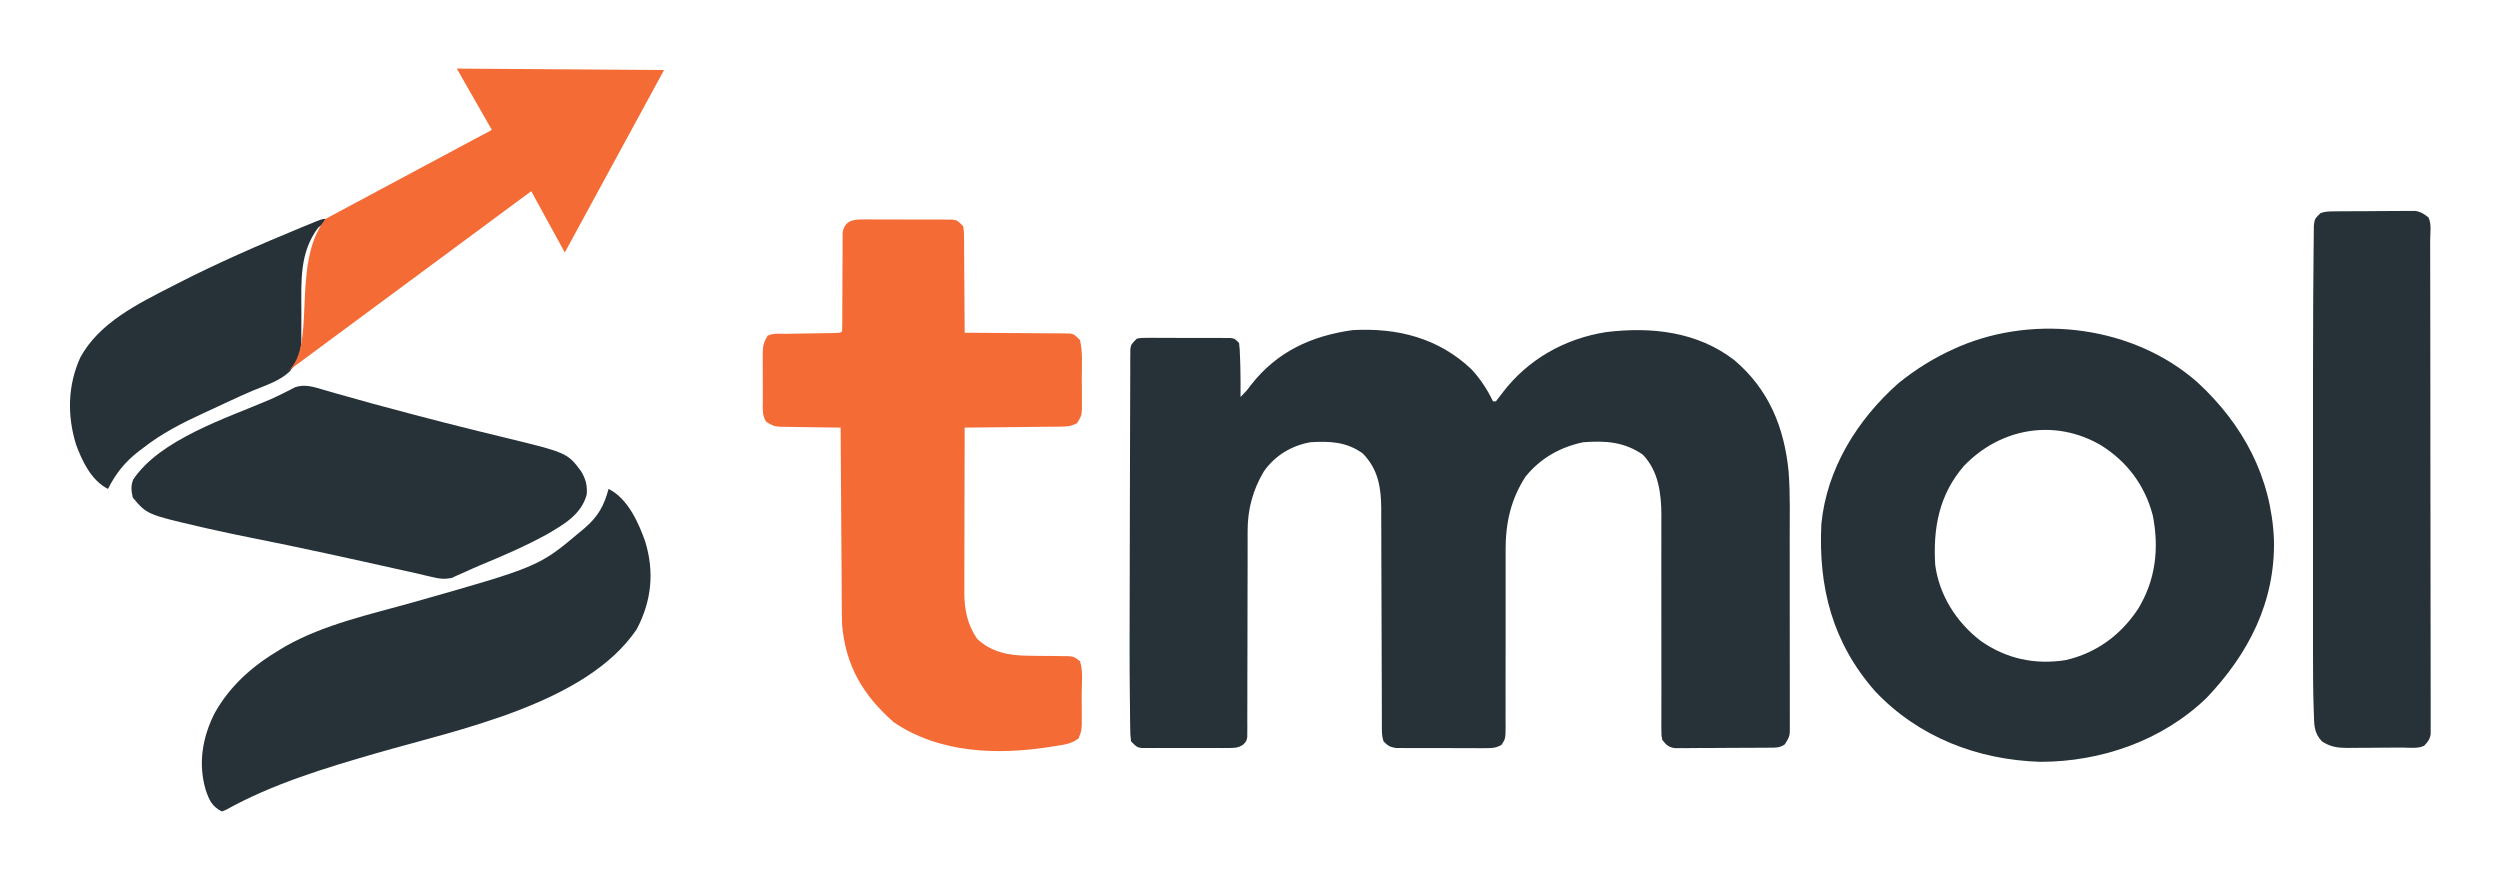
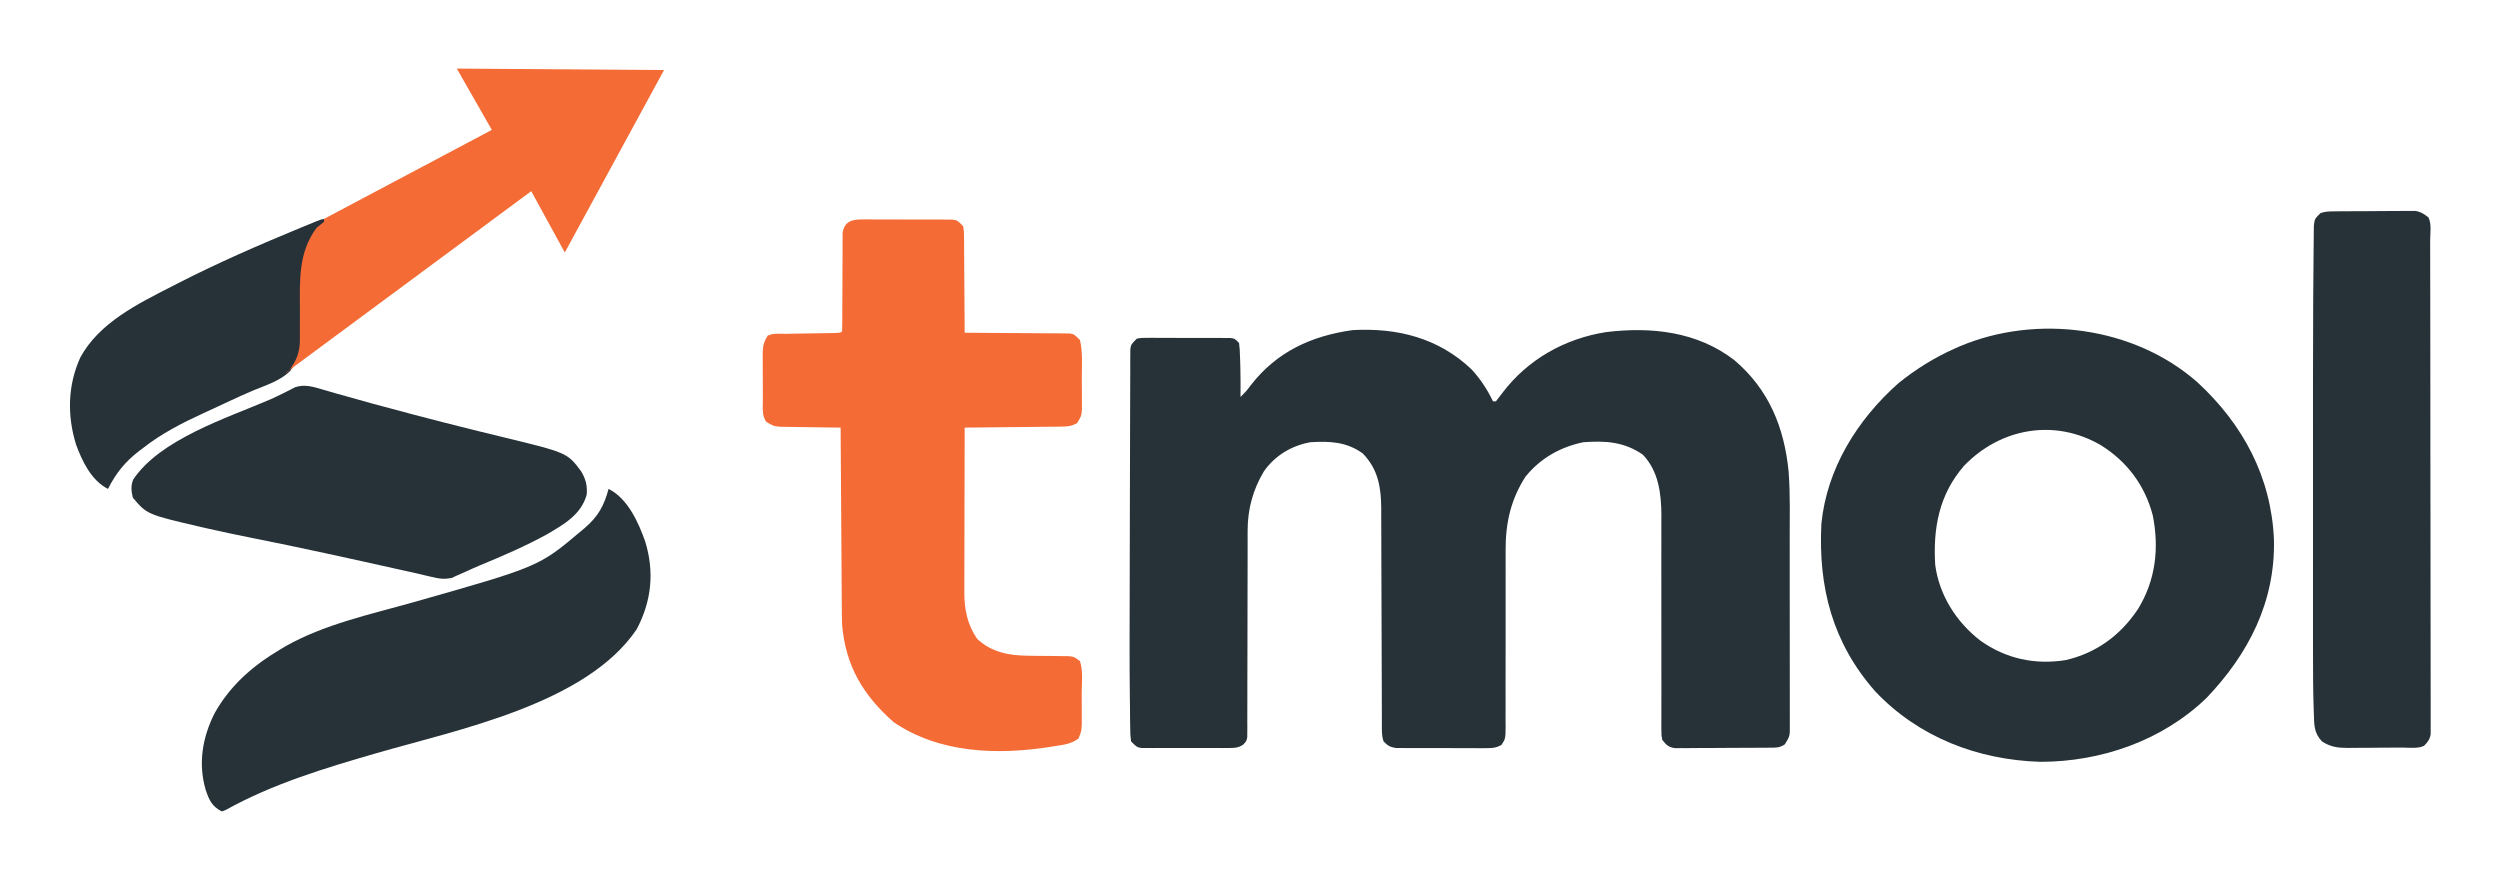
<svg xmlns="http://www.w3.org/2000/svg" viewBox="0 58 1713 604" width="1713" height="604" role="img" aria-labelledby="title desc">
  <g id="mark">
    <path d="M0 0 C0 0.66 0 1.32 0 2 C-1.66 3.34 -3.33 4.67 -5 6 C-17.84 23.12 -16.55 42.56 -16.5 63 C-16.49 68.29 -16.5 73.58 -16.53 78.88 C-16.53 79.47 -16.53 79.47 -16.5 82.51 C-16.55 91.66 -18.73 97 -24.31 104.38 C-31.33 111.06 -40.9 114.02 -49.73 117.63 C-55.35 119.98 -60.86 122.56 -66.38 125.12 C-66.93 125.38 -66.93 125.38 -69.71 126.67 C-71.84 127.66 -73.97 128.66 -76.09 129.65 C-78.65 130.84 -81.22 132.01 -83.79 133.19 C-98.29 139.86 -112.42 147.11 -125 157 C-125.43 157.32 -125.43 157.32 -127.61 158.96 C-137.27 166.37 -143.5 174.14 -149 185 C-160.36 179.32 -166.72 166.02 -170.9 154.56 C-177.04 134.7 -176.62 114.05 -168 95 C-155.27 71.34 -128.6 58.15 -105.62 46.44 C-104.26 45.73 -102.9 45.03 -101.49 44.31 C-73.95 30.18 -45.48 17.81 -16.88 6 C-15.41 5.39 -13.95 4.79 -12.44 4.17 C-2.26 0 -2.26 0 0 0 Z " fill="#263238" transform="translate(223,208)" class="ink" />
    <path d="M0 0 C0.72 0.21 0.72 0.21 4.36 1.26 C5.93 1.72 7.51 2.18 9.13 2.65 C25.83 7.43 42.58 11.98 59.38 16.4 C60.58 16.71 61.78 17.03 63.01 17.36 C76.38 20.87 89.77 24.32 103.2 27.62 C104.37 27.91 105.54 28.2 106.74 28.5 C112.27 29.86 117.8 31.22 123.34 32.55 C167.45 43.27 167.45 43.27 176.99 56.12 C180.1 61.42 181.22 65.87 180.69 72.02 C176.85 85.68 165.26 92.17 153.69 99.02 C138.63 107.3 122.87 114.07 107 120.63 C103.93 121.92 100.9 123.3 97.88 124.7 C97 125.08 97 125.08 92.57 127.02 C91.08 127.7 89.59 128.38 88.06 129.09 C82.52 130.05 79.78 129.6 74.4 128.31 C72.8 127.94 71.19 127.56 69.54 127.18 C67.94 126.8 66.34 126.42 64.69 126.02 C61.94 125.41 59.19 124.79 56.44 124.18 C55.07 123.88 53.7 123.57 52.29 123.26 C18.67 115.77 -14.94 108.29 -48.73 101.6 C-59.24 99.51 -69.71 97.3 -80.16 94.91 C-80.69 94.78 -80.69 94.78 -83.38 94.17 C-120.52 85.54 -120.52 85.54 -130.31 74.02 C-131.36 69.36 -131.77 66.29 -130.12 61.77 C-111.81 34 -65.45 19.32 -36.18 6.74 C-33.34 5.48 -30.53 4.13 -27.75 2.74 C-26.24 1.99 -24.73 1.24 -23.18 0.46 C-21.86 -0.22 -20.54 -0.9 -19.18 -1.61 C-12.6 -3.94 -6.52 -1.91 0 0 Z " fill="#263238" transform="translate(221.3086,324.9766)" class="ink" />
    <path d="M0 0 C13.09 6.54 20.43 22.81 25.11 36.09 C31.51 56.99 29.42 77 19.25 96.19 C-15.34 147.41 -103.15 164.88 -159.2 181.12 C-194.44 191.35 -230.22 202.07 -262.43 220.05 C-263.28 220.36 -264.12 220.68 -265 221 C-271.74 217.63 -273.73 213.17 -276.11 206.07 C-281.35 188.01 -278.28 170.13 -269.88 153.56 C-259.1 134.45 -243.72 121.1 -225 110 C-223.82 109.29 -222.64 108.58 -221.43 107.86 C-194.61 92.65 -162.93 85.92 -133.5 77.59 C-47.71 53.24 -47.71 53.24 -19 29 C-18.11 28.26 -17.22 27.52 -16.31 26.76 C-7.15 18.84 -3.13 11.64 0 0 Z " fill="#263238" transform="translate(417,393)" class="ink" />
-     <path id="force-vector" class="accent" fill="#F46B35" d="M 195 314 C 219 299 198 240 223 208 L 337 147 L 313 105 L 455 106 L 387 231 L 364 189 Z" />
+     <path id="force-vector" class="accent" fill="#F46B35" d="M 222 208 C 222 208.66 222 209.32 222 210 C 220.34 211.34 218.67 212.67 217 214 C 204.16 231.12 205.45 250.56 205.5 271 C 205.51 276.29 205.5 281.58 205.47 286.88 C 205.47 287.47 205.47 287.47 205.5 290.51 C 205.45 299.66 203.27 305 197.69 312.38 L 195 314 L 364 189 L 387 231 L 455 106 L 313 105 L 337 147 Z" />
  </g>
  <g id="wordmark">
    <path d="M0 0 C1.45 -0.01 2.9 -0.03 4.39 -0.04 C5.95 -0.02 7.51 -0.01 9.11 0 C10.71 -0 12.32 -0 13.97 -0.01 C17.36 -0 20.75 0.01 24.14 0.03 C29.34 0.07 34.54 0.05 39.74 0.04 C43.03 0.04 46.32 0.05 49.61 0.06 C50.39 0.06 50.39 0.06 54.34 0.05 C55.78 0.07 57.23 0.08 58.72 0.1 C59.36 0.1 59.36 0.1 62.58 0.12 C65.79 0.63 65.79 0.63 69.79 4.63 C70.31 7.88 70.31 7.88 70.34 11.79 C70.36 13.25 70.38 14.71 70.4 16.21 C70.4 17 70.4 17 70.4 20.99 C70.42 22.61 70.44 24.22 70.45 25.88 C70.5 31.05 70.52 36.21 70.54 41.38 C70.57 44.88 70.6 48.38 70.63 51.88 C70.71 60.46 70.76 69.05 70.79 77.63 C71.26 77.63 71.26 77.63 73.62 77.64 C83.28 77.68 92.95 77.75 102.62 77.84 C106.23 77.87 109.84 77.89 113.45 77.9 C118.63 77.92 123.81 77.97 129 78.02 C129.81 78.02 129.81 78.02 133.91 78.03 C135.41 78.05 136.91 78.06 138.46 78.09 C139.12 78.09 139.12 78.09 142.47 78.11 C145.79 78.63 145.79 78.63 149.79 82.63 C151.82 91.16 151.02 100.38 151.03 109.11 C151.04 112.25 151.08 115.39 151.11 118.54 C151.11 120.54 151.12 122.54 151.12 124.55 C151.13 126.36 151.14 128.17 151.15 130.04 C150.79 134.63 150.79 134.63 147.79 139.63 C143.49 141.78 141.37 141.9 136.64 141.95 C135.18 141.97 133.72 141.99 132.21 142.01 C130.64 142.02 129.06 142.03 127.44 142.05 C126.63 142.05 126.63 142.05 122.54 142.1 C117.38 142.16 112.21 142.21 107.04 142.26 C103.55 142.29 100.05 142.33 96.55 142.37 C87.96 142.47 79.38 142.55 70.79 142.63 C70.75 158.37 70.71 174.1 70.69 189.83 C70.68 197.14 70.67 204.45 70.64 211.75 C70.62 218.81 70.61 225.86 70.6 232.92 C70.6 235.6 70.59 238.29 70.58 240.98 C70.57 244.75 70.57 248.52 70.57 252.3 C70.56 252.85 70.56 252.85 70.55 255.64 C70.58 267.45 72.62 277.47 79.29 287.32 C89.16 296.65 101.34 298.84 114.6 298.94 C115.5 298.95 115.5 298.95 120.05 299.02 C123.82 299.05 127.59 299.08 131.36 299.11 C133.15 299.14 134.94 299.16 136.79 299.19 C138.42 299.2 140.05 299.22 141.74 299.23 C145.79 299.63 145.79 299.63 149.79 302.63 C152.08 309.5 150.98 317.58 150.98 324.81 C150.98 327.99 151 331.16 151.02 334.34 C151.02 336.36 151.02 338.38 151.03 340.4 C151.03 342.24 151.03 344.08 151.04 345.98 C150.79 350.63 150.79 350.63 148.79 355.63 C143.84 359.34 139.25 359.85 133.29 360.76 C132.27 360.92 131.24 361.09 130.19 361.27 C93.52 367.12 53.7 365.93 22.11 344.44 C1.12 325.89 -10.8 305.89 -13.21 277.63 C-13.36 273.12 -13.39 268.61 -13.41 264.1 C-13.42 262.79 -13.43 261.47 -13.44 260.11 C-13.47 255.78 -13.5 251.45 -13.52 247.12 C-13.54 244.11 -13.56 241.1 -13.58 238.09 C-13.64 230.18 -13.69 222.27 -13.74 214.36 C-13.79 206.29 -13.84 198.21 -13.9 190.13 C-14.01 174.3 -14.11 158.46 -14.21 142.63 C-15.57 142.62 -16.94 142.6 -18.35 142.59 C-23.43 142.53 -28.51 142.45 -33.58 142.37 C-35.78 142.34 -37.98 142.31 -40.17 142.28 C-43.34 142.25 -46.49 142.2 -49.65 142.14 C-51.56 142.12 -53.46 142.09 -55.42 142.06 C-60.21 141.63 -60.21 141.63 -65.21 138.63 C-68.18 134.17 -67.51 129.55 -67.51 124.36 C-67.51 123.24 -67.51 122.13 -67.52 120.98 C-67.52 118.61 -67.53 116.25 -67.52 113.89 C-67.52 110.28 -67.54 106.67 -67.57 103.05 C-67.57 100.76 -67.57 98.46 -67.57 96.17 C-67.58 95.09 -67.59 94.01 -67.6 92.9 C-67.56 87.18 -67.23 84.67 -64.21 79.63 C-60.42 77.74 -55.73 78.4 -51.55 78.35 C-50.48 78.33 -49.42 78.31 -48.33 78.29 C-43.78 78.22 -39.23 78.15 -34.68 78.08 C-31.36 78.03 -28.05 77.97 -24.73 77.91 C-23.69 77.9 -22.66 77.89 -21.59 77.87 C-14.32 77.74 -14.32 77.74 -13.21 76.63 C-13.11 74.45 -13.08 72.26 -13.08 70.08 C-13.08 68.67 -13.07 67.27 -13.07 65.82 C-13.07 64.29 -13.07 62.76 -13.06 61.18 C-13.05 57.97 -13.03 54.76 -13.01 51.55 C-12.98 46.46 -12.96 41.38 -12.95 36.29 C-12.95 31.4 -12.92 26.51 -12.88 21.62 C-12.88 20.09 -12.89 18.57 -12.9 17 C-12.88 15.58 -12.87 14.16 -12.85 12.7 C-12.85 11.45 -12.84 10.21 -12.84 8.92 C-11.43 1.57 -6.91 0.01 0 0 Z " fill="#F46B35" transform="translate(590.2053,208.3689)" class="accent" />
    <path d="M0 0 C6.1 6.56 10.9 13.91 14.77 21.97 C15.43 21.97 16.09 21.97 16.77 21.97 C18.32 20.06 19.81 18.09 21.27 16.1 C38.58 -6.73 63.87 -20.99 92.16 -25.46 C123.14 -29.27 154.73 -25.87 180.12 -6.27 C203.74 13.73 214.39 39.83 217.34 70.25 C218.49 85.79 218.07 101.46 218.07 117.03 C218.07 120.91 218.07 124.8 218.08 128.68 C218.09 136.78 218.09 144.88 218.08 152.97 C218.08 162.33 218.09 171.69 218.11 181.04 C218.13 190.08 218.13 199.11 218.13 208.15 C218.13 211.98 218.13 215.81 218.14 219.65 C218.16 224.98 218.15 230.32 218.14 235.66 C218.15 237.24 218.15 238.83 218.16 240.47 C218.15 241.92 218.15 243.37 218.14 244.86 C218.14 245.49 218.14 245.49 218.14 248.68 C217.77 251.97 217.77 251.97 214.77 256.97 C211.02 259.47 209.01 259.24 204.53 259.28 C203.78 259.29 203.78 259.29 199.97 259.33 C199.15 259.33 199.15 259.33 195.02 259.34 C193.35 259.35 191.68 259.36 189.96 259.37 C186.42 259.39 182.88 259.39 179.34 259.4 C173.92 259.41 168.5 259.46 163.07 259.51 C159.64 259.52 156.21 259.53 152.77 259.53 C151.15 259.55 149.52 259.57 147.84 259.59 C147.09 259.59 147.09 259.59 143.26 259.57 C141.93 259.58 140.6 259.58 139.23 259.59 C134.8 258.8 133.56 257.45 130.77 253.97 C130.14 250.8 130.14 250.8 130.15 247.16 C130.14 245.78 130.12 244.4 130.11 242.97 C130.13 241.46 130.14 239.95 130.15 238.39 C130.15 236.79 130.14 235.19 130.14 233.55 C130.12 228.25 130.14 222.96 130.16 217.66 C130.16 213.98 130.15 210.3 130.14 206.62 C130.12 196.91 130.12 187.2 130.13 177.49 C130.15 161.99 130.14 146.48 130.11 130.97 C130.1 125.56 130.11 120.15 130.13 114.74 C130.13 111.4 130.12 108.06 130.12 104.72 C130.13 103.23 130.14 101.73 130.15 100.19 C130.09 85.19 128.23 69.72 117.39 58.47 C104.6 49.65 91.97 48.9 76.77 49.97 C60.87 53.23 47.26 60.97 37.02 73.6 C26.66 89.72 23.27 105.94 23.41 124.93 C23.41 125.63 23.41 125.63 23.41 129.17 C23.4 132.17 23.41 135.18 23.42 138.18 C23.43 142.93 23.42 147.69 23.41 152.44 C23.38 165.94 23.39 179.45 23.41 192.95 C23.42 201.24 23.4 209.52 23.38 217.81 C23.37 220.96 23.37 224.11 23.39 227.26 C23.41 231.66 23.4 236.05 23.38 240.44 C23.39 241.74 23.4 243.05 23.42 244.39 C23.34 253.07 23.34 253.07 20.68 257.28 C17.06 259.38 14.76 259.6 10.58 259.6 C9.13 259.62 7.69 259.63 6.2 259.64 C5.42 259.64 5.42 259.64 1.48 259.6 C0.68 259.6 0.68 259.6 -3.37 259.61 C-6.75 259.61 -10.14 259.59 -13.53 259.57 C-18.71 259.54 -23.9 259.55 -29.09 259.57 C-32.38 259.56 -35.67 259.55 -38.95 259.54 C-39.73 259.54 -39.73 259.54 -43.67 259.55 C-45.11 259.54 -46.56 259.52 -48.04 259.51 C-49.32 259.5 -50.59 259.49 -51.9 259.49 C-55.82 258.88 -57.48 257.78 -60.23 254.97 C-61.38 251.54 -61.36 248.9 -61.37 245.28 C-61.38 243.87 -61.38 242.46 -61.39 241.01 C-61.39 239.46 -61.39 237.91 -61.39 236.31 C-61.4 234.68 -61.4 233.05 -61.41 231.37 C-61.42 227.82 -61.43 224.27 -61.43 220.72 C-61.45 215.1 -61.46 209.48 -61.49 203.86 C-61.55 187.88 -61.6 171.9 -61.64 155.92 C-61.66 146.15 -61.69 136.38 -61.74 126.61 C-61.75 122.89 -61.76 119.17 -61.76 115.45 C-61.77 110.23 -61.79 105.02 -61.82 99.8 C-61.81 98.27 -61.81 96.74 -61.81 95.16 C-61.92 80.66 -64.03 68.32 -74.55 57.6 C-85.71 49.65 -96.98 49.19 -110.23 49.97 C-123.24 52.26 -134.61 59.09 -142.23 69.97 C-149.74 82.47 -153.36 95.95 -153.36 110.52 C-153.36 111.79 -153.36 113.07 -153.37 114.38 C-153.36 115.76 -153.36 117.14 -153.36 118.57 C-153.36 120.03 -153.36 121.5 -153.37 123.01 C-153.37 126.19 -153.37 129.37 -153.37 132.56 C-153.38 139.31 -153.4 146.06 -153.42 152.82 C-153.46 165.39 -153.49 177.97 -153.48 190.54 C-153.48 199.29 -153.51 208.04 -153.55 216.79 C-153.56 220.12 -153.56 223.46 -153.55 226.8 C-153.54 231.46 -153.56 236.11 -153.59 240.77 C-153.58 242.15 -153.57 243.54 -153.56 244.97 C-153.57 246.24 -153.59 247.5 -153.6 248.81 C-153.6 249.91 -153.6 251.01 -153.61 252.14 C-154.23 254.97 -154.23 254.97 -156.57 257.33 C-159.97 259.43 -162.18 259.48 -166.16 259.49 C-167.55 259.5 -168.94 259.52 -170.37 259.53 C-171.12 259.52 -171.12 259.52 -174.89 259.5 C-176.43 259.51 -177.97 259.51 -179.55 259.52 C-182.8 259.52 -186.05 259.51 -189.3 259.49 C-194.28 259.47 -199.26 259.49 -204.24 259.52 C-207.4 259.52 -210.55 259.51 -213.71 259.5 C-215.2 259.51 -216.7 259.52 -218.24 259.53 C-219.62 259.52 -221.01 259.5 -222.43 259.49 C-223.65 259.49 -224.87 259.48 -226.13 259.48 C-229.23 258.97 -229.23 258.97 -233.23 254.97 C-233.78 250.27 -233.78 250.27 -233.84 244.37 C-233.86 243.3 -233.88 242.23 -233.89 241.12 C-233.94 237.68 -233.96 234.23 -233.98 230.79 C-234.01 228.58 -234.04 226.37 -234.07 224.16 C-234.23 212.21 -234.25 200.27 -234.24 188.32 C-234.24 186.91 -234.24 185.5 -234.24 184.05 C-234.23 154.14 -234.16 124.23 -234.05 94.32 C-234.01 83.34 -233.98 72.35 -233.96 61.36 C-233.95 51.68 -233.92 42 -233.88 32.32 C-233.86 27.22 -233.84 22.12 -233.84 17.02 C-233.84 11.37 -233.81 5.72 -233.78 0.07 C-233.79 -1.61 -233.79 -3.3 -233.8 -5.03 C-233.78 -6.56 -233.77 -8.09 -233.75 -9.67 C-233.75 -11 -233.75 -12.33 -233.74 -13.71 C-233.23 -17.03 -233.23 -17.03 -229.23 -21.03 C-226.23 -21.53 -226.23 -21.53 -222.68 -21.53 C-221.35 -21.54 -220.01 -21.55 -218.64 -21.56 C-217.21 -21.55 -215.77 -21.54 -214.29 -21.52 C-213.56 -21.52 -213.56 -21.52 -209.83 -21.53 C-206.71 -21.53 -203.59 -21.51 -200.47 -21.49 C-195.69 -21.46 -190.9 -21.47 -186.12 -21.49 C-183.09 -21.48 -180.07 -21.47 -177.04 -21.46 C-175.61 -21.46 -174.17 -21.47 -172.69 -21.47 C-172.02 -21.46 -172.02 -21.46 -168.66 -21.43 C-167.49 -21.43 -166.32 -21.42 -165.11 -21.42 C-162.23 -21.03 -162.23 -21.03 -159.23 -18.03 C-158.72 -13.45 -158.72 -13.45 -158.55 -7.78 C-158.48 -5.81 -158.42 -3.84 -158.35 -1.82 C-158.21 5.12 -158.14 12.04 -158.23 18.97 C-154.23 14.97 -154.23 14.97 -151.23 10.97 C-133.46 -11.98 -109.75 -22.88 -81.42 -26.84 C-50.71 -28.54 -22.55 -21.43 0 0 Z " fill="#263238" transform="translate(1008.234,311.0273)" class="ink" />
    <path d="M0 0 C31.19 28.78 50.62 64.94 52.4 107.94 C53.3 150.6 34.89 186.24 6.07 216.39 C-24.32 245.59 -66.08 260.03 -107.72 260.03 C-150.6 258.69 -191.1 243.22 -220.94 211.62 C-250.12 178.35 -259.86 140.53 -257.72 97.03 C-254.03 59.17 -233.06 25.54 -204.98 0.66 C-193.19 -8.87 -180.56 -16.8 -166.72 -22.97 C-165.51 -23.51 -164.3 -24.06 -163.06 -24.61 C-110.17 -47.01 -43.39 -38.29 0 0 Z M-159.97 57.21 C-177.05 76.87 -181.24 99.81 -179.72 125.03 C-176.98 145.87 -165.24 164.26 -148.72 177.03 C-131.21 189.41 -111.58 193.66 -90.34 190.34 C-69.27 185.46 -52.85 173.39 -40.83 155.46 C-28.69 135.71 -26.16 113.85 -30.62 91.26 C-35.94 70.7 -48.26 54.24 -66.16 43.11 C-97.74 24.66 -134.95 31.2 -159.97 57.21 Z " fill="#263238" transform="translate(1505.719,319.9727)" class="ink" />
    <path d="M0 0 C1.28 -0.01 2.56 -0.03 3.88 -0.04 C5.27 -0.05 6.66 -0.05 8.09 -0.06 C9.51 -0.07 10.94 -0.08 12.4 -0.09 C15.42 -0.1 18.44 -0.11 21.46 -0.12 C26.07 -0.14 30.69 -0.18 35.3 -0.22 C38.23 -0.23 41.16 -0.24 44.09 -0.25 C44.78 -0.26 44.78 -0.26 48.27 -0.3 C48.92 -0.3 48.92 -0.3 52.19 -0.29 C53.32 -0.3 54.45 -0.3 55.62 -0.31 C59.53 0.29 61.71 1.74 64.79 4.18 C67.01 8.63 65.94 14.91 65.94 19.86 C65.94 21.31 65.94 22.76 65.95 24.25 C65.96 29.14 65.96 34.02 65.96 38.91 C65.97 42.4 65.98 45.89 65.98 49.38 C66 58.89 66.01 68.39 66.02 77.9 C66.03 83.83 66.03 89.76 66.04 95.7 C66.06 112.11 66.07 128.53 66.08 144.94 C66.08 149.2 66.08 153.46 66.08 157.73 C66.08 158.78 66.08 159.84 66.08 160.94 C66.09 178.1 66.12 195.27 66.15 212.44 C66.18 230.05 66.2 247.67 66.2 265.28 C66.21 275.18 66.22 285.07 66.24 294.96 C66.26 304.27 66.27 313.57 66.26 322.88 C66.26 326.3 66.26 329.72 66.28 333.14 C66.3 337.8 66.29 342.45 66.28 347.11 C66.29 348.48 66.3 349.84 66.31 351.25 C66.3 351.87 66.3 351.87 66.28 355.02 C66.28 356.1 66.28 357.17 66.29 358.28 C65.67 361.89 64.3 363.56 61.79 366.18 C57.46 368.34 51.56 367.39 46.75 367.42 C45.44 367.42 44.13 367.43 42.78 367.44 C40 367.45 37.22 367.46 34.44 367.47 C30.2 367.49 25.96 367.53 21.72 367.58 C19.02 367.59 16.32 367.6 13.62 367.6 C12.36 367.62 11.09 367.64 9.79 367.66 C2.77 367.64 -2.14 367.12 -8.21 363.18 C-13.75 357.22 -13.5 352.11 -13.77 344.22 C-13.81 343.01 -13.85 341.79 -13.89 340.54 C-14.3 327.86 -14.35 315.19 -14.34 302.51 C-14.34 299.96 -14.34 297.42 -14.35 294.88 C-14.35 288.05 -14.35 281.23 -14.35 274.4 C-14.34 267.17 -14.35 259.94 -14.35 252.7 C-14.35 240.54 -14.35 228.37 -14.34 216.2 C-14.34 202.29 -14.34 188.38 -14.34 174.48 C-14.35 162.41 -14.35 150.34 -14.35 138.27 C-14.35 131.12 -14.35 123.98 -14.35 116.83 C-14.36 99.91 -14.33 82.99 -14.23 66.07 C-14.22 63.42 -14.21 60.76 -14.19 58.11 C-14.15 50.01 -14.09 41.91 -13.99 33.81 C-13.97 31.28 -13.95 28.76 -13.93 26.23 C-13.91 22.76 -13.87 19.29 -13.82 15.82 C-13.8 13.85 -13.78 11.89 -13.76 9.86 C-13.21 5.18 -13.21 5.18 -9.21 1.18 C-5.93 0.08 -3.46 0.03 0 0 Z " fill="#263238" transform="translate(1599.212,202.823)" class="ink" />
  </g>
</svg>
